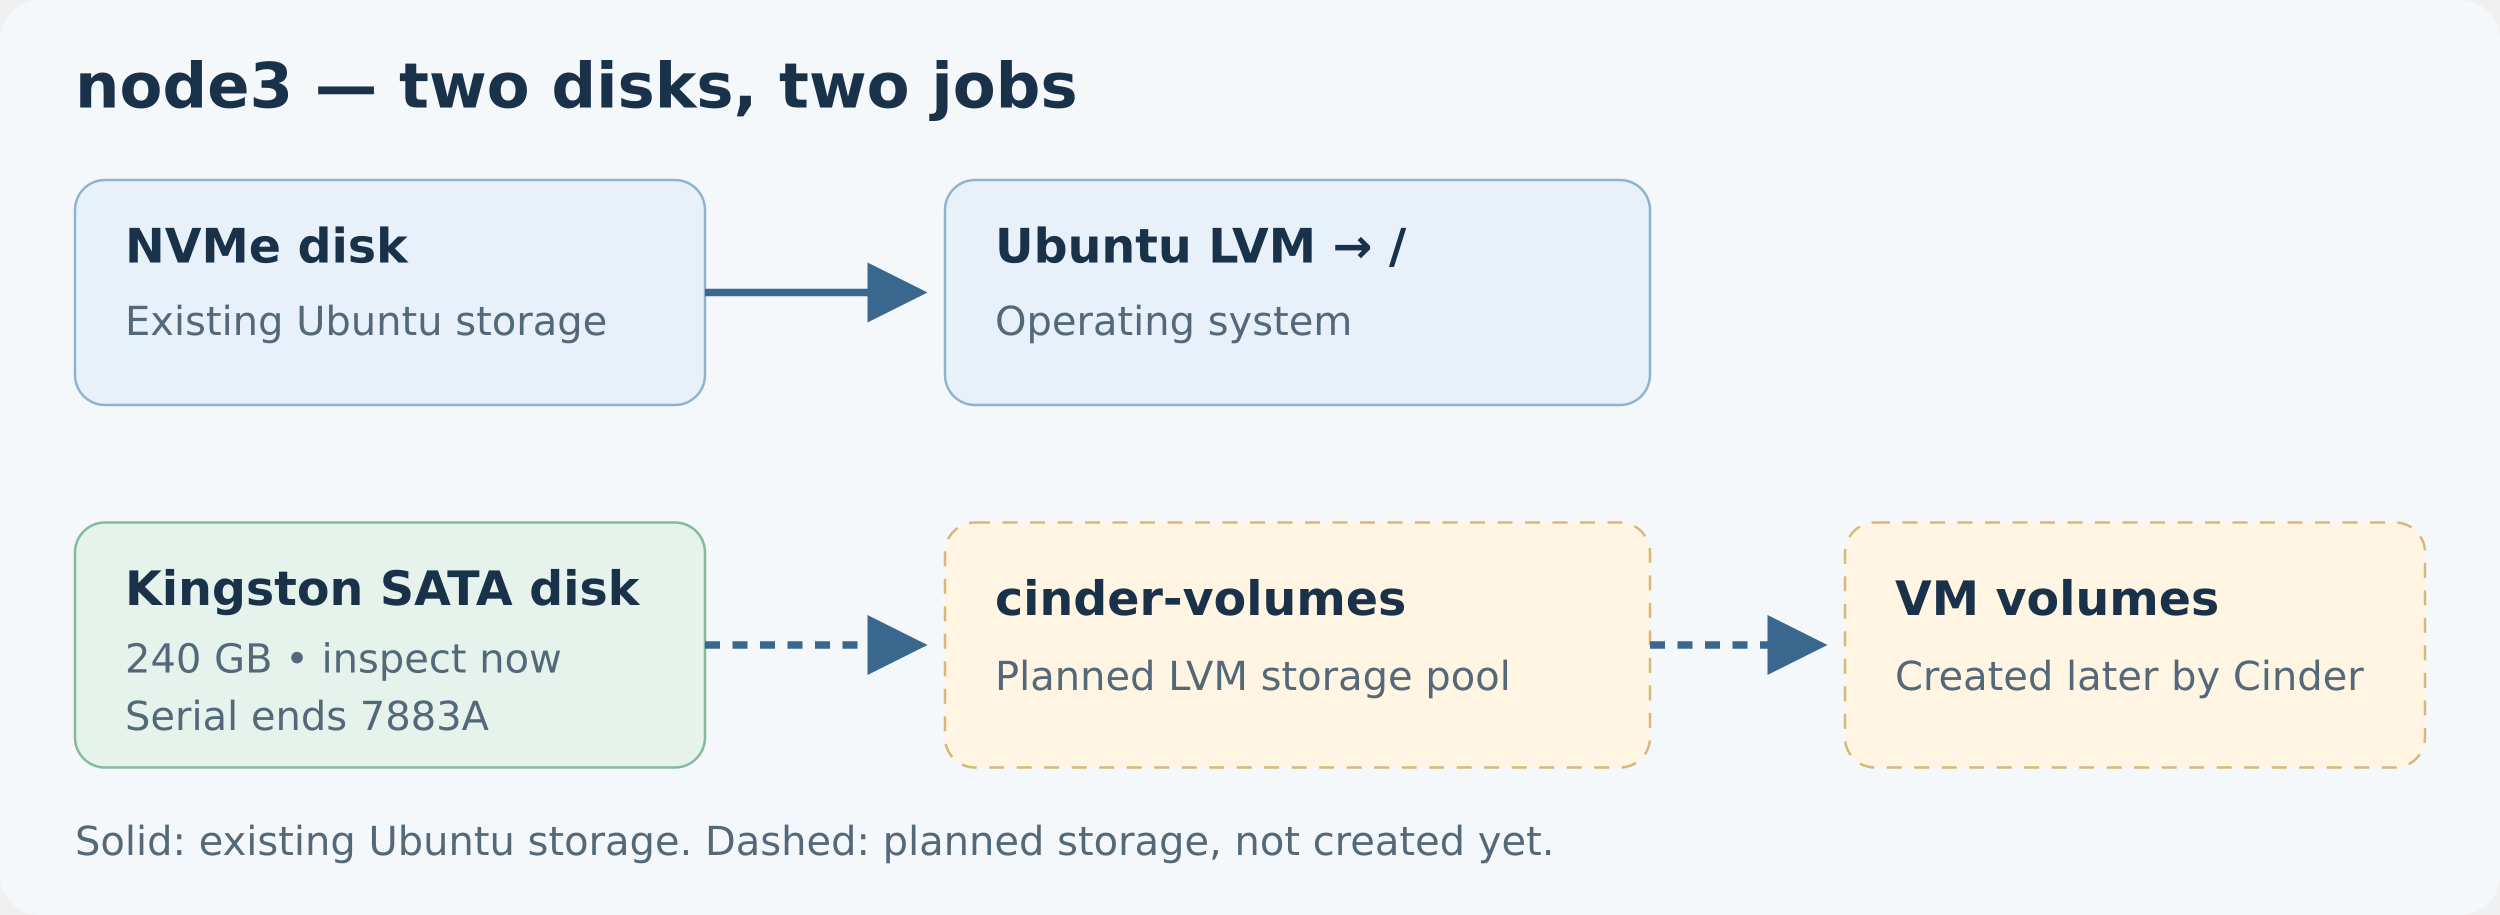
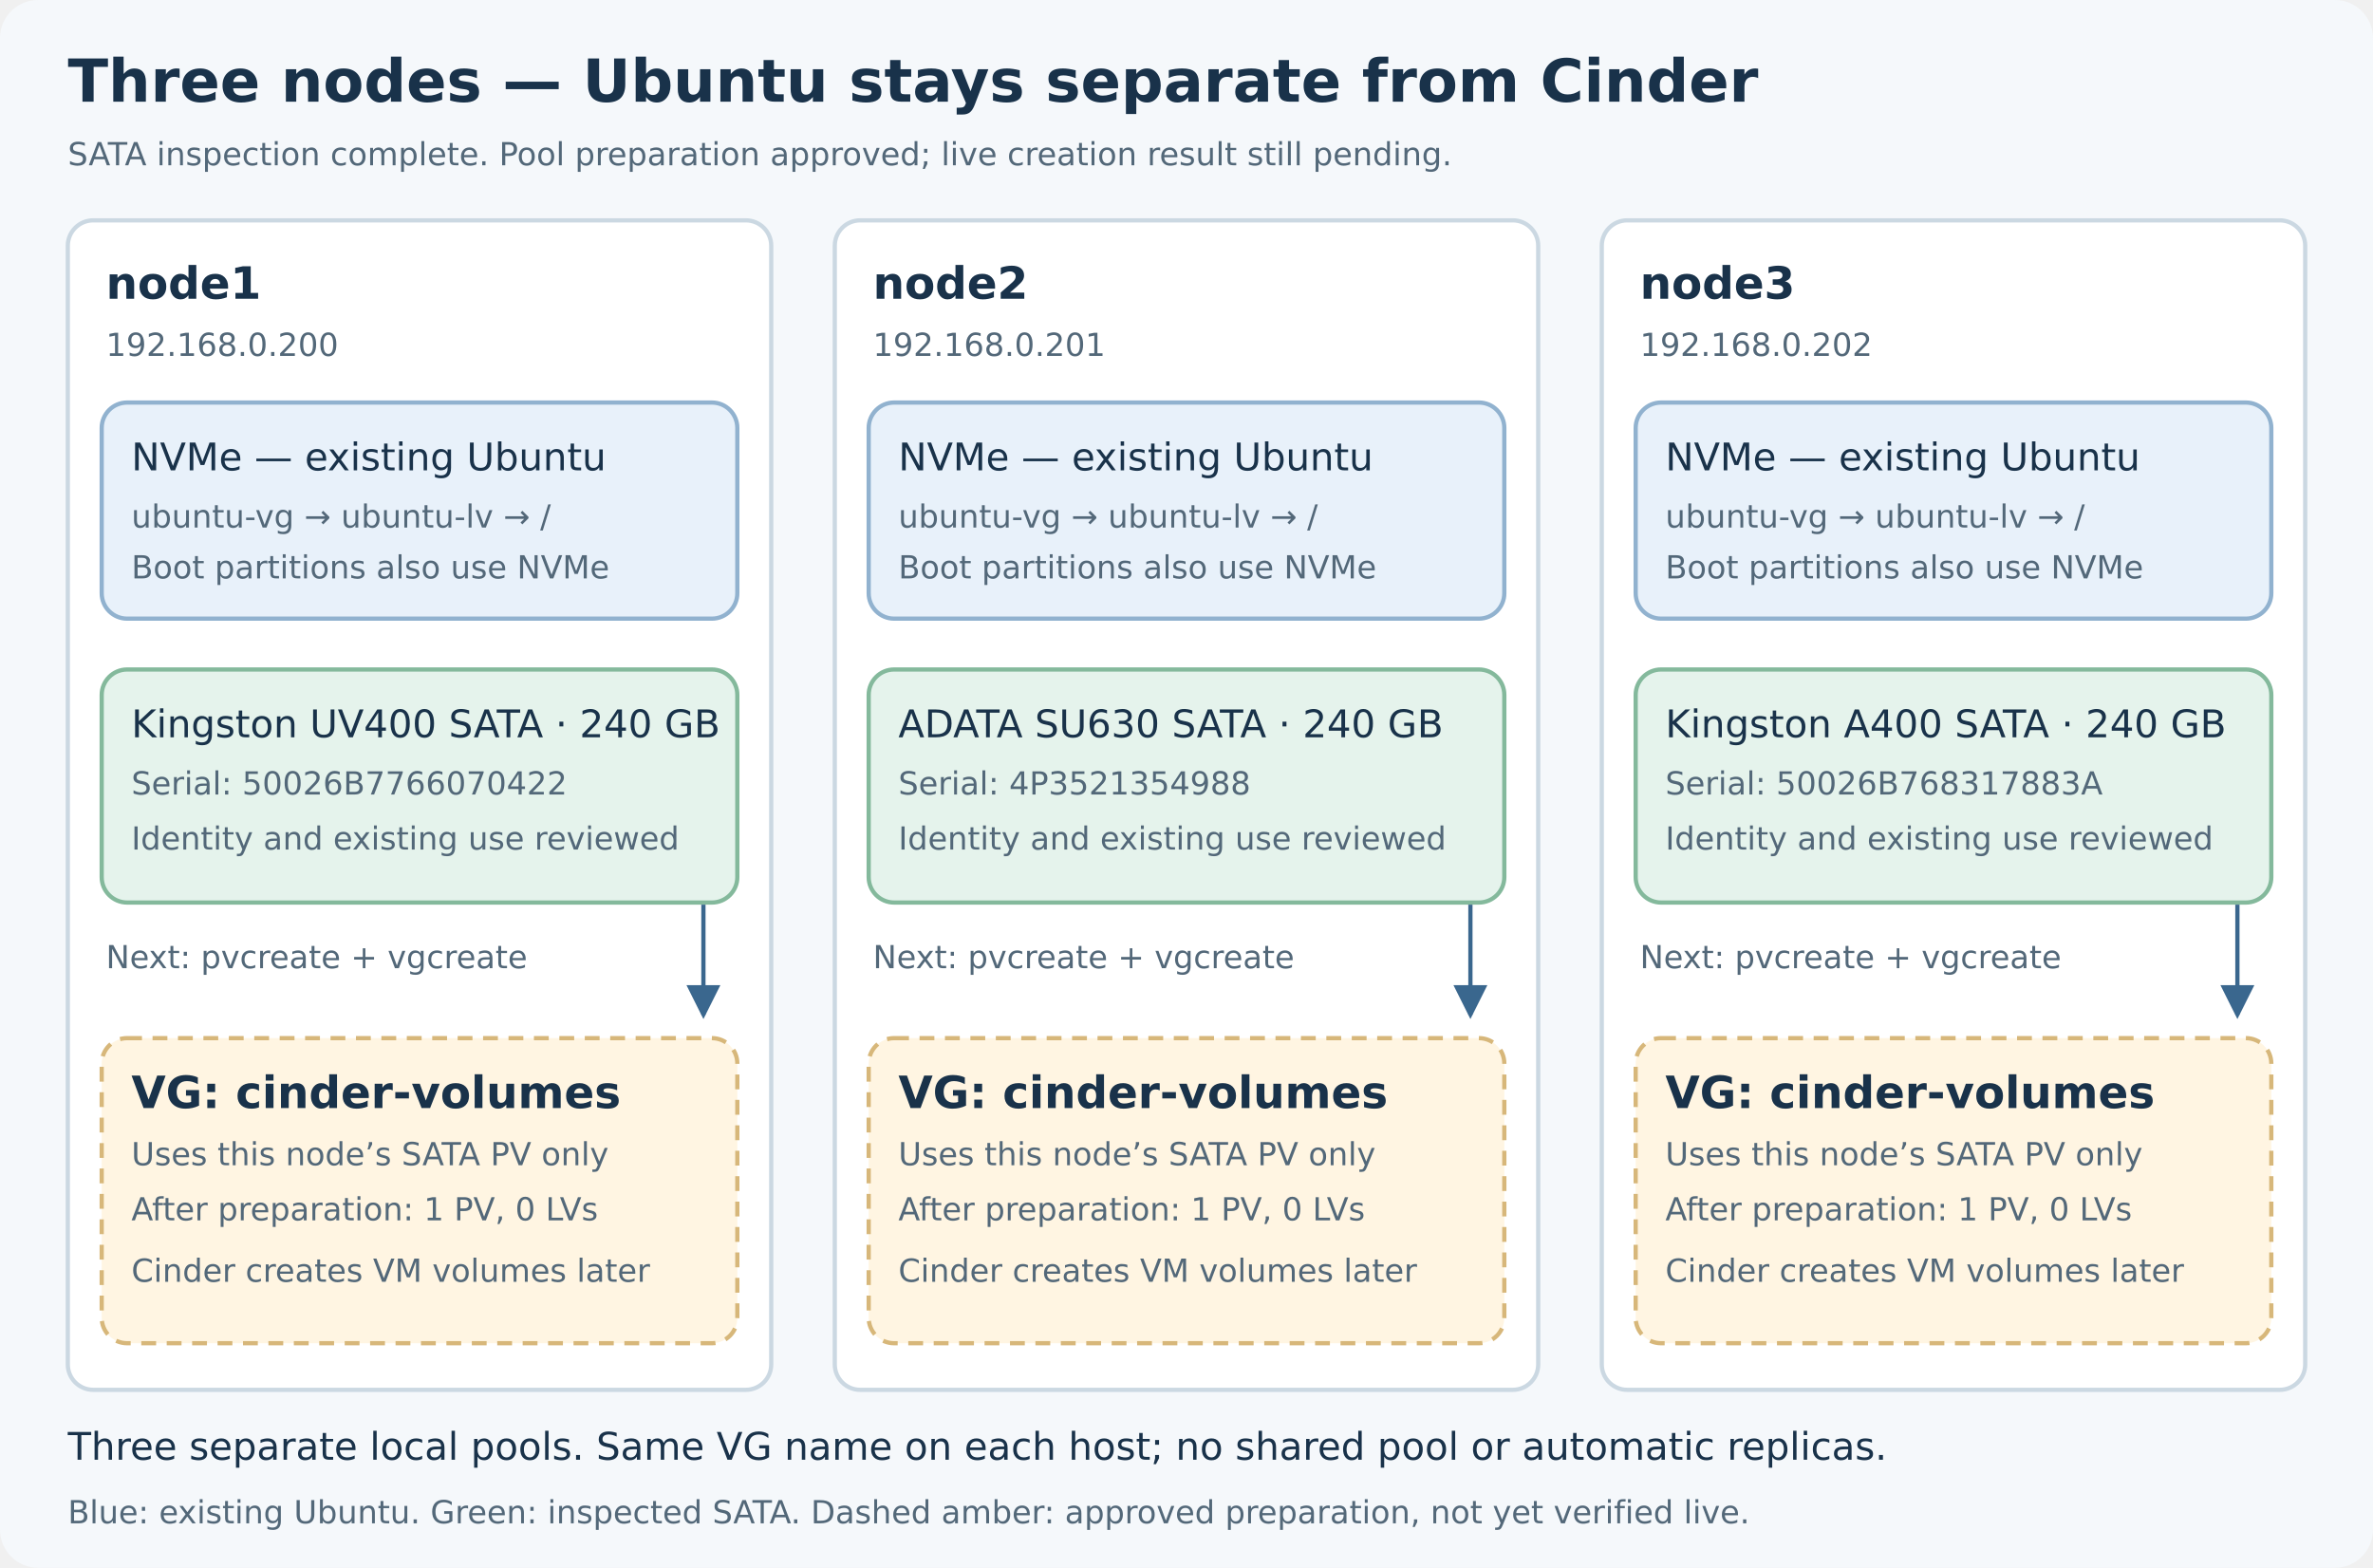
- <svg xmlns="http://www.w3.org/2000/svg" width="1000" height="366" viewBox="0 0 1000 366" role="img" aria-labelledby="title description">
+ <svg xmlns="http://www.w3.org/2000/svg" width="1120" height="740" viewBox="0 0 1120 740" role="img" aria-labelledby="title description">
  <defs>
    <marker id="arrow" markerWidth="8" markerHeight="8" refX="7" refY="4" orient="auto">
      <path d="M0 0 L8 4 L0 8" fill="#3a678e" />
    </marker>
-     <style>text{font-family:DejaVu Sans,Arial,sans-serif;fill:#19324a}.head{font-size:25px;font-weight:700}.label{font-size:19px;font-weight:700}.small{font-size:16px;fill:#536879}.line{stroke:#3a678e;stroke-width:3;fill:none;marker-end:url(#arrow)}.planned{stroke-dasharray:6 5}</style>
+     <style>text{font-family:DejaVu Sans,Arial,sans-serif;fill:#19324a}.title{font-size:28px;font-weight:700}.head{font-size:21px;font-weight:700}.body{font-size:18px}.small{font-size:15px;fill:#536879}.line{stroke:#3a678e;stroke-width:2;fill:none;marker-end:url(#arrow)}</style>
  </defs>
-   <rect width="1000" height="366" rx="16" fill="#f5f8fb" />
-   <text x="30" y="43" class="head">node3 — two disks, two jobs</text>
-   <rect x="30" y="72" width="252" height="90" rx="12" fill="#e8f1fa" stroke="#91b2cf" />
-   <text x="50" y="105" class="label">NVMe disk</text>
-   <text x="50" y="134" class="small">Existing Ubuntu storage</text>
-   <path d="M282 117 H368" class="line" />
-   <rect x="378" y="72" width="282" height="90" rx="12" fill="#e8f1fa" stroke="#91b2cf" />
-   <text x="398" y="105" class="label">Ubuntu LVM → /</text>
-   <text x="398" y="134" class="small">Operating system</text>
-   <rect x="30" y="209" width="252" height="98" rx="12" fill="#e5f3ec" stroke="#84b99c" />
-   <text x="50" y="242" class="label">Kingston SATA disk</text>
-   <text x="50" y="269" class="small">240 GB • inspect now</text>
-   <text x="50" y="292" class="small">Serial ends 7883A</text>
-   <path d="M282 258 H368" class="line planned" />
-   <rect x="378" y="209" width="282" height="98" rx="12" fill="#fff5e2" stroke="#d7b77a" stroke-dasharray="6 5" />
-   <text x="398" y="246" class="label">cinder-volumes</text>
-   <text x="398" y="276" class="small">Planned LVM storage pool</text>
-   <path d="M660 258 H728" class="line planned" />
-   <rect x="738" y="209" width="232" height="98" rx="12" fill="#fff5e2" stroke="#d7b77a" stroke-dasharray="6 5" />
-   <text x="758" y="246" class="label">VM volumes</text>
-   <text x="758" y="276" class="small">Created later by Cinder</text>
-   <text x="30" y="342" class="small">Solid: existing Ubuntu storage. Dashed: planned storage, not created yet.</text>
+   <rect width="1120" height="740" rx="18" fill="#f5f8fb" />
+   <text x="32" y="48" class="title">Three nodes — Ubuntu stays separate from Cinder</text>
+   <text x="32" y="78" class="small">SATA inspection complete. Pool preparation approved; live creation result still pending.</text>
+   <rect x="32" y="104" width="332" height="552" rx="12" fill="#fff" stroke="#cbd8e2" stroke-width="2" />
+   <text x="50" y="141" class="head">node1</text>
+   <text x="50" y="168" class="small">192.168.0.200</text>
+   <rect x="48" y="190" width="300" height="102" rx="12" fill="#e8f1fa" stroke="#91b2cf" stroke-width="2" />
+   <text x="62" y="222" class="body">NVMe — existing Ubuntu</text>
+   <text x="62" y="249" class="small">ubuntu-vg → ubuntu-lv → /</text>
+   <text x="62" y="273" class="small">Boot partitions also use NVMe</text>
+   <rect x="48" y="316" width="300" height="110" rx="12" fill="#e5f3ec" stroke="#84b99c" stroke-width="2" />
+   <text x="62" y="348" class="body">Kingston UV400 SATA · 240 GB</text>
+   <text x="62" y="375" class="small">Serial: 50026B7766070422</text>
+   <text x="62" y="401" class="small">Identity and existing use reviewed</text>
+   <path d="M332 427 L332 479" class="line" />
+   <text x="50" y="457" class="small">Next: pvcreate + vgcreate</text>
+   <rect x="48" y="490" width="300" height="144" rx="12" fill="#fff5e2" stroke="#d7b77a" stroke-width="2" stroke-dasharray="7 5" />
+   <text x="62" y="523" class="head">VG: cinder-volumes</text>
+   <text x="62" y="550" class="small">Uses this node’s SATA PV only</text>
+   <text x="62" y="576" class="small">After preparation: 1 PV, 0 LVs</text>
+   <text x="62" y="605" class="small">Cinder creates VM volumes later</text>
+   <rect x="394" y="104" width="332" height="552" rx="12" fill="#fff" stroke="#cbd8e2" stroke-width="2" />
+   <text x="412" y="141" class="head">node2</text>
+   <text x="412" y="168" class="small">192.168.0.201</text>
+   <rect x="410" y="190" width="300" height="102" rx="12" fill="#e8f1fa" stroke="#91b2cf" stroke-width="2" />
+   <text x="424" y="222" class="body">NVMe — existing Ubuntu</text>
+   <text x="424" y="249" class="small">ubuntu-vg → ubuntu-lv → /</text>
+   <text x="424" y="273" class="small">Boot partitions also use NVMe</text>
+   <rect x="410" y="316" width="300" height="110" rx="12" fill="#e5f3ec" stroke="#84b99c" stroke-width="2" />
+   <text x="424" y="348" class="body">ADATA SU630 SATA · 240 GB</text>
+   <text x="424" y="375" class="small">Serial: 4P3521354988</text>
+   <text x="424" y="401" class="small">Identity and existing use reviewed</text>
+   <path d="M694 427 L694 479" class="line" />
+   <text x="412" y="457" class="small">Next: pvcreate + vgcreate</text>
+   <rect x="410" y="490" width="300" height="144" rx="12" fill="#fff5e2" stroke="#d7b77a" stroke-width="2" stroke-dasharray="7 5" />
+   <text x="424" y="523" class="head">VG: cinder-volumes</text>
+   <text x="424" y="550" class="small">Uses this node’s SATA PV only</text>
+   <text x="424" y="576" class="small">After preparation: 1 PV, 0 LVs</text>
+   <text x="424" y="605" class="small">Cinder creates VM volumes later</text>
+   <rect x="756" y="104" width="332" height="552" rx="12" fill="#fff" stroke="#cbd8e2" stroke-width="2" />
+   <text x="774" y="141" class="head">node3</text>
+   <text x="774" y="168" class="small">192.168.0.202</text>
+   <rect x="772" y="190" width="300" height="102" rx="12" fill="#e8f1fa" stroke="#91b2cf" stroke-width="2" />
+   <text x="786" y="222" class="body">NVMe — existing Ubuntu</text>
+   <text x="786" y="249" class="small">ubuntu-vg → ubuntu-lv → /</text>
+   <text x="786" y="273" class="small">Boot partitions also use NVMe</text>
+   <rect x="772" y="316" width="300" height="110" rx="12" fill="#e5f3ec" stroke="#84b99c" stroke-width="2" />
+   <text x="786" y="348" class="body">Kingston A400 SATA · 240 GB</text>
+   <text x="786" y="375" class="small">Serial: 50026B768317883A</text>
+   <text x="786" y="401" class="small">Identity and existing use reviewed</text>
+   <path d="M1056 427 L1056 479" class="line" />
+   <text x="774" y="457" class="small">Next: pvcreate + vgcreate</text>
+   <rect x="772" y="490" width="300" height="144" rx="12" fill="#fff5e2" stroke="#d7b77a" stroke-width="2" stroke-dasharray="7 5" />
+   <text x="786" y="523" class="head">VG: cinder-volumes</text>
+   <text x="786" y="550" class="small">Uses this node’s SATA PV only</text>
+   <text x="786" y="576" class="small">After preparation: 1 PV, 0 LVs</text>
+   <text x="786" y="605" class="small">Cinder creates VM volumes later</text>
+   <text x="32" y="689" class="body">Three separate local pools. Same VG name on each host; no shared pool or automatic replicas.</text>
+   <text x="32" y="719" class="small">Blue: existing Ubuntu. Green: inspected SATA. Dashed amber: approved preparation, not yet verified live.</text>
</svg>
